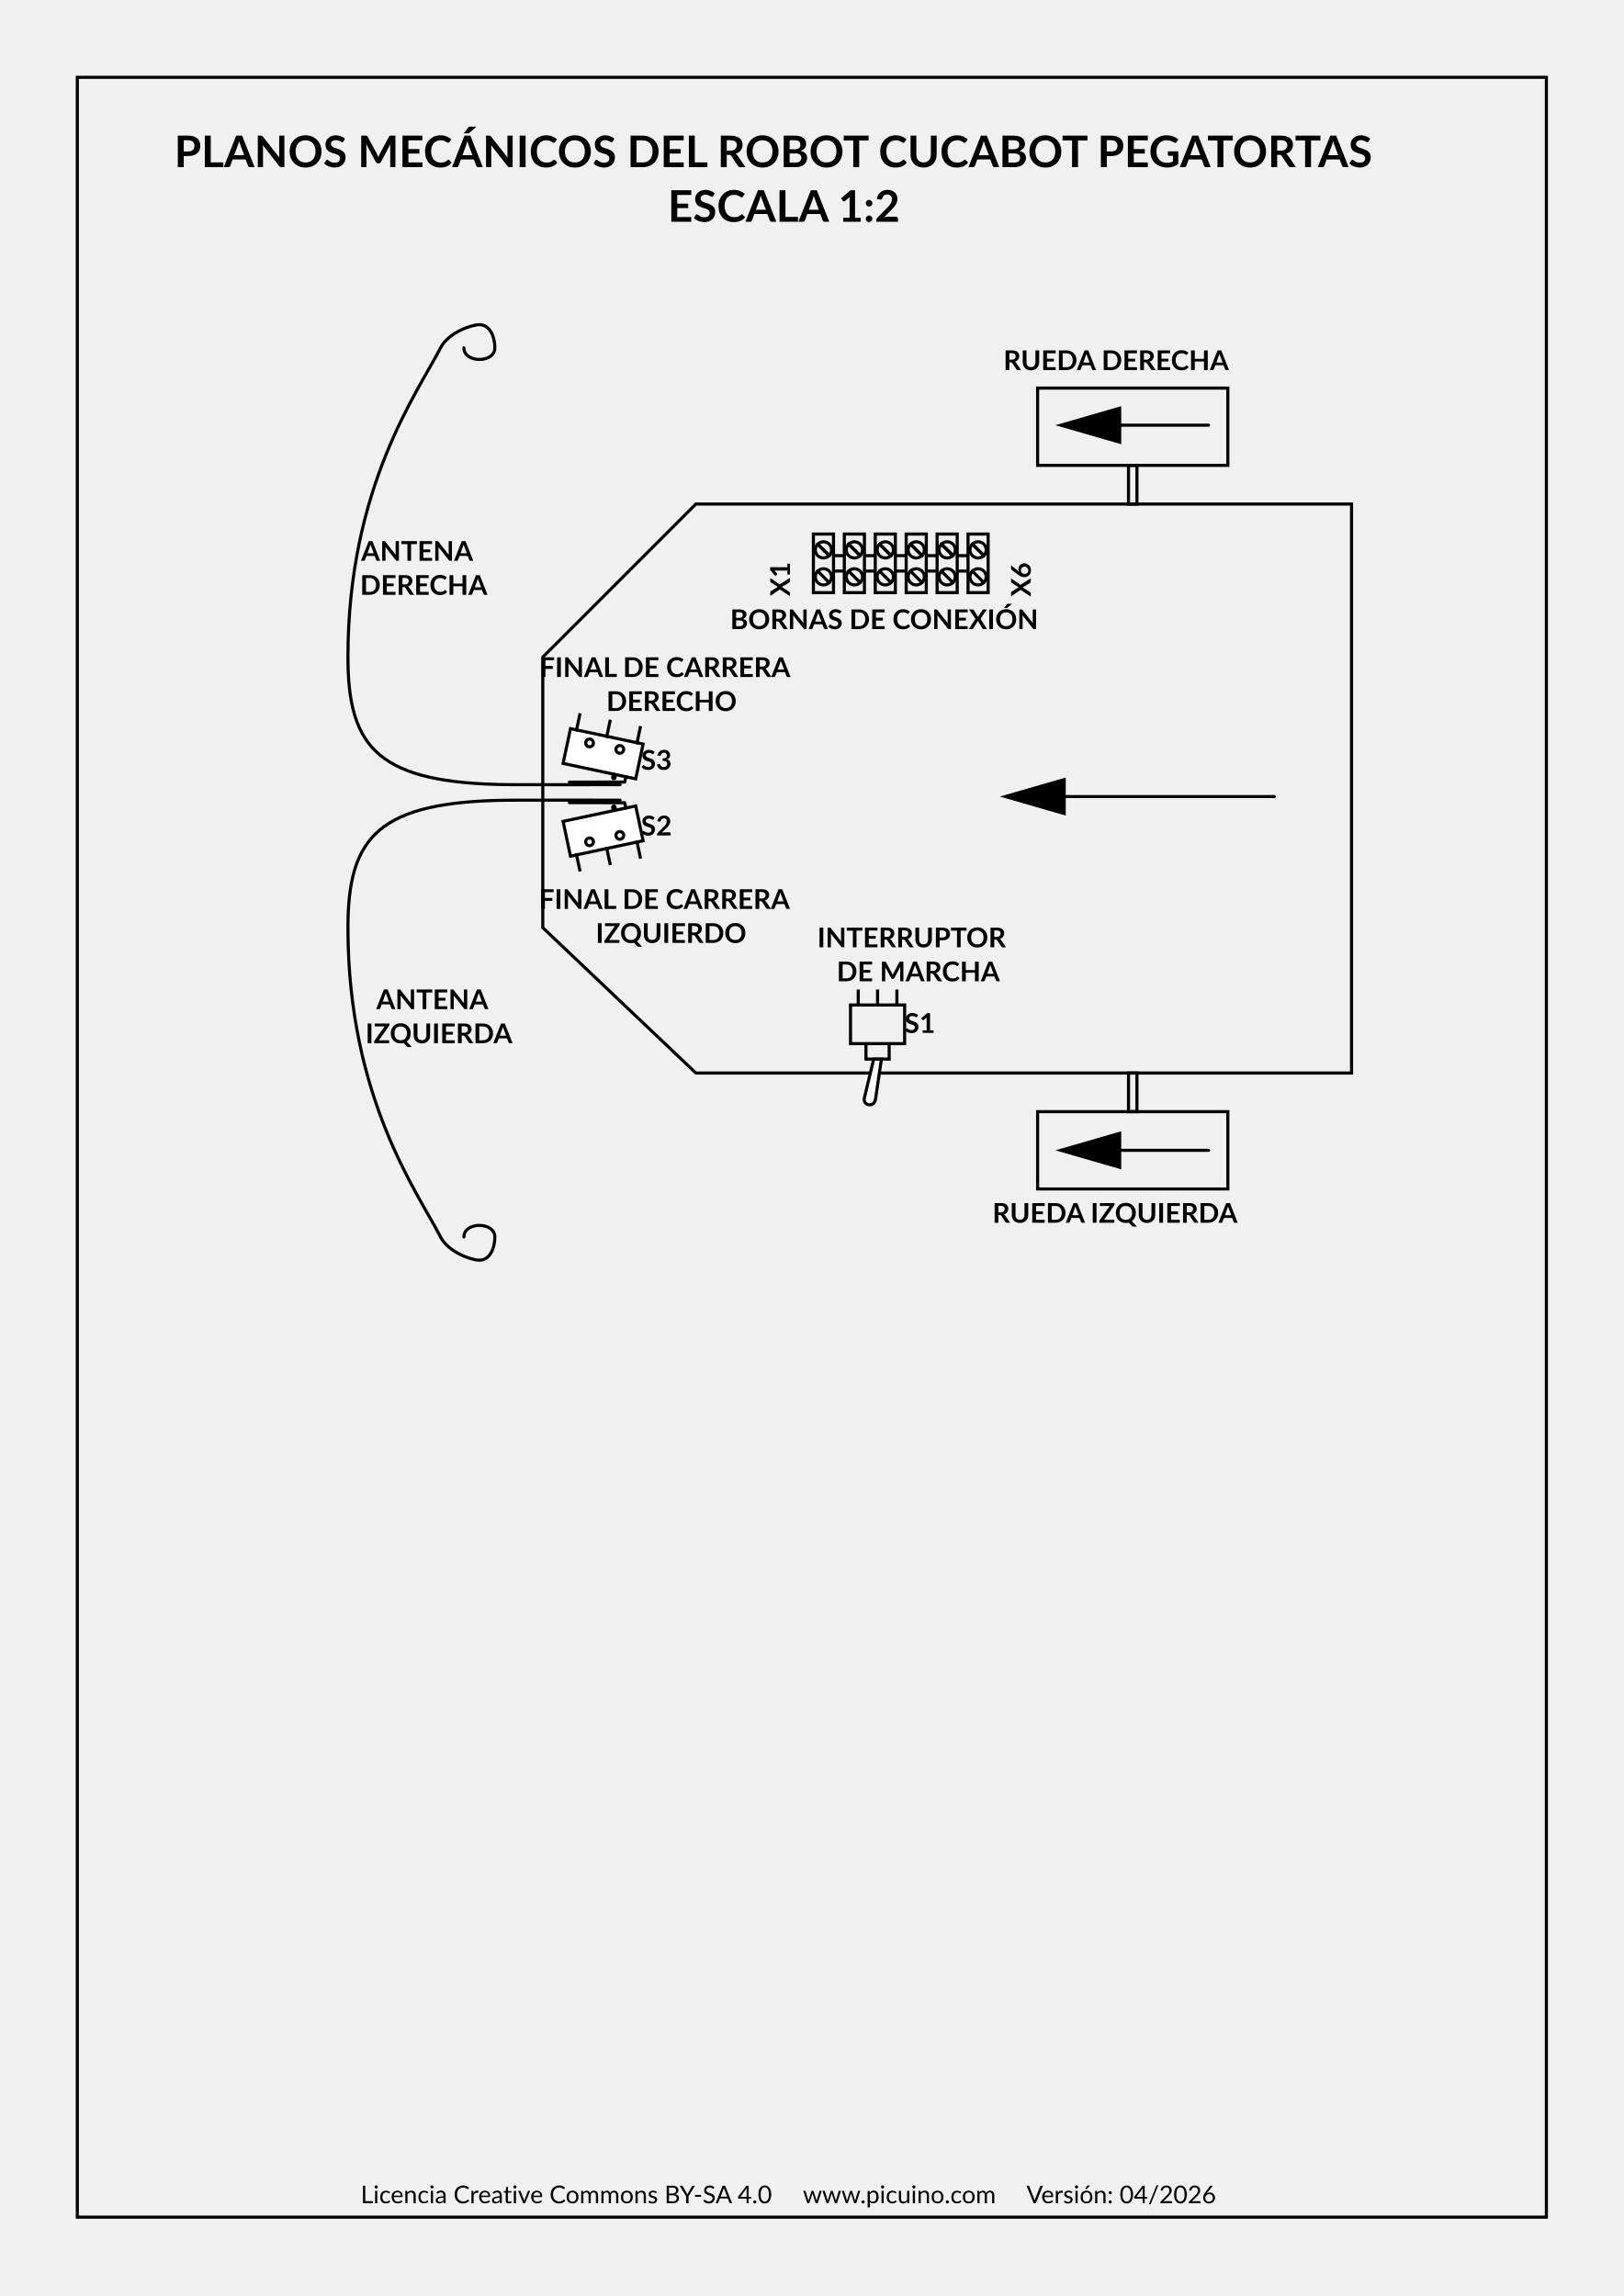
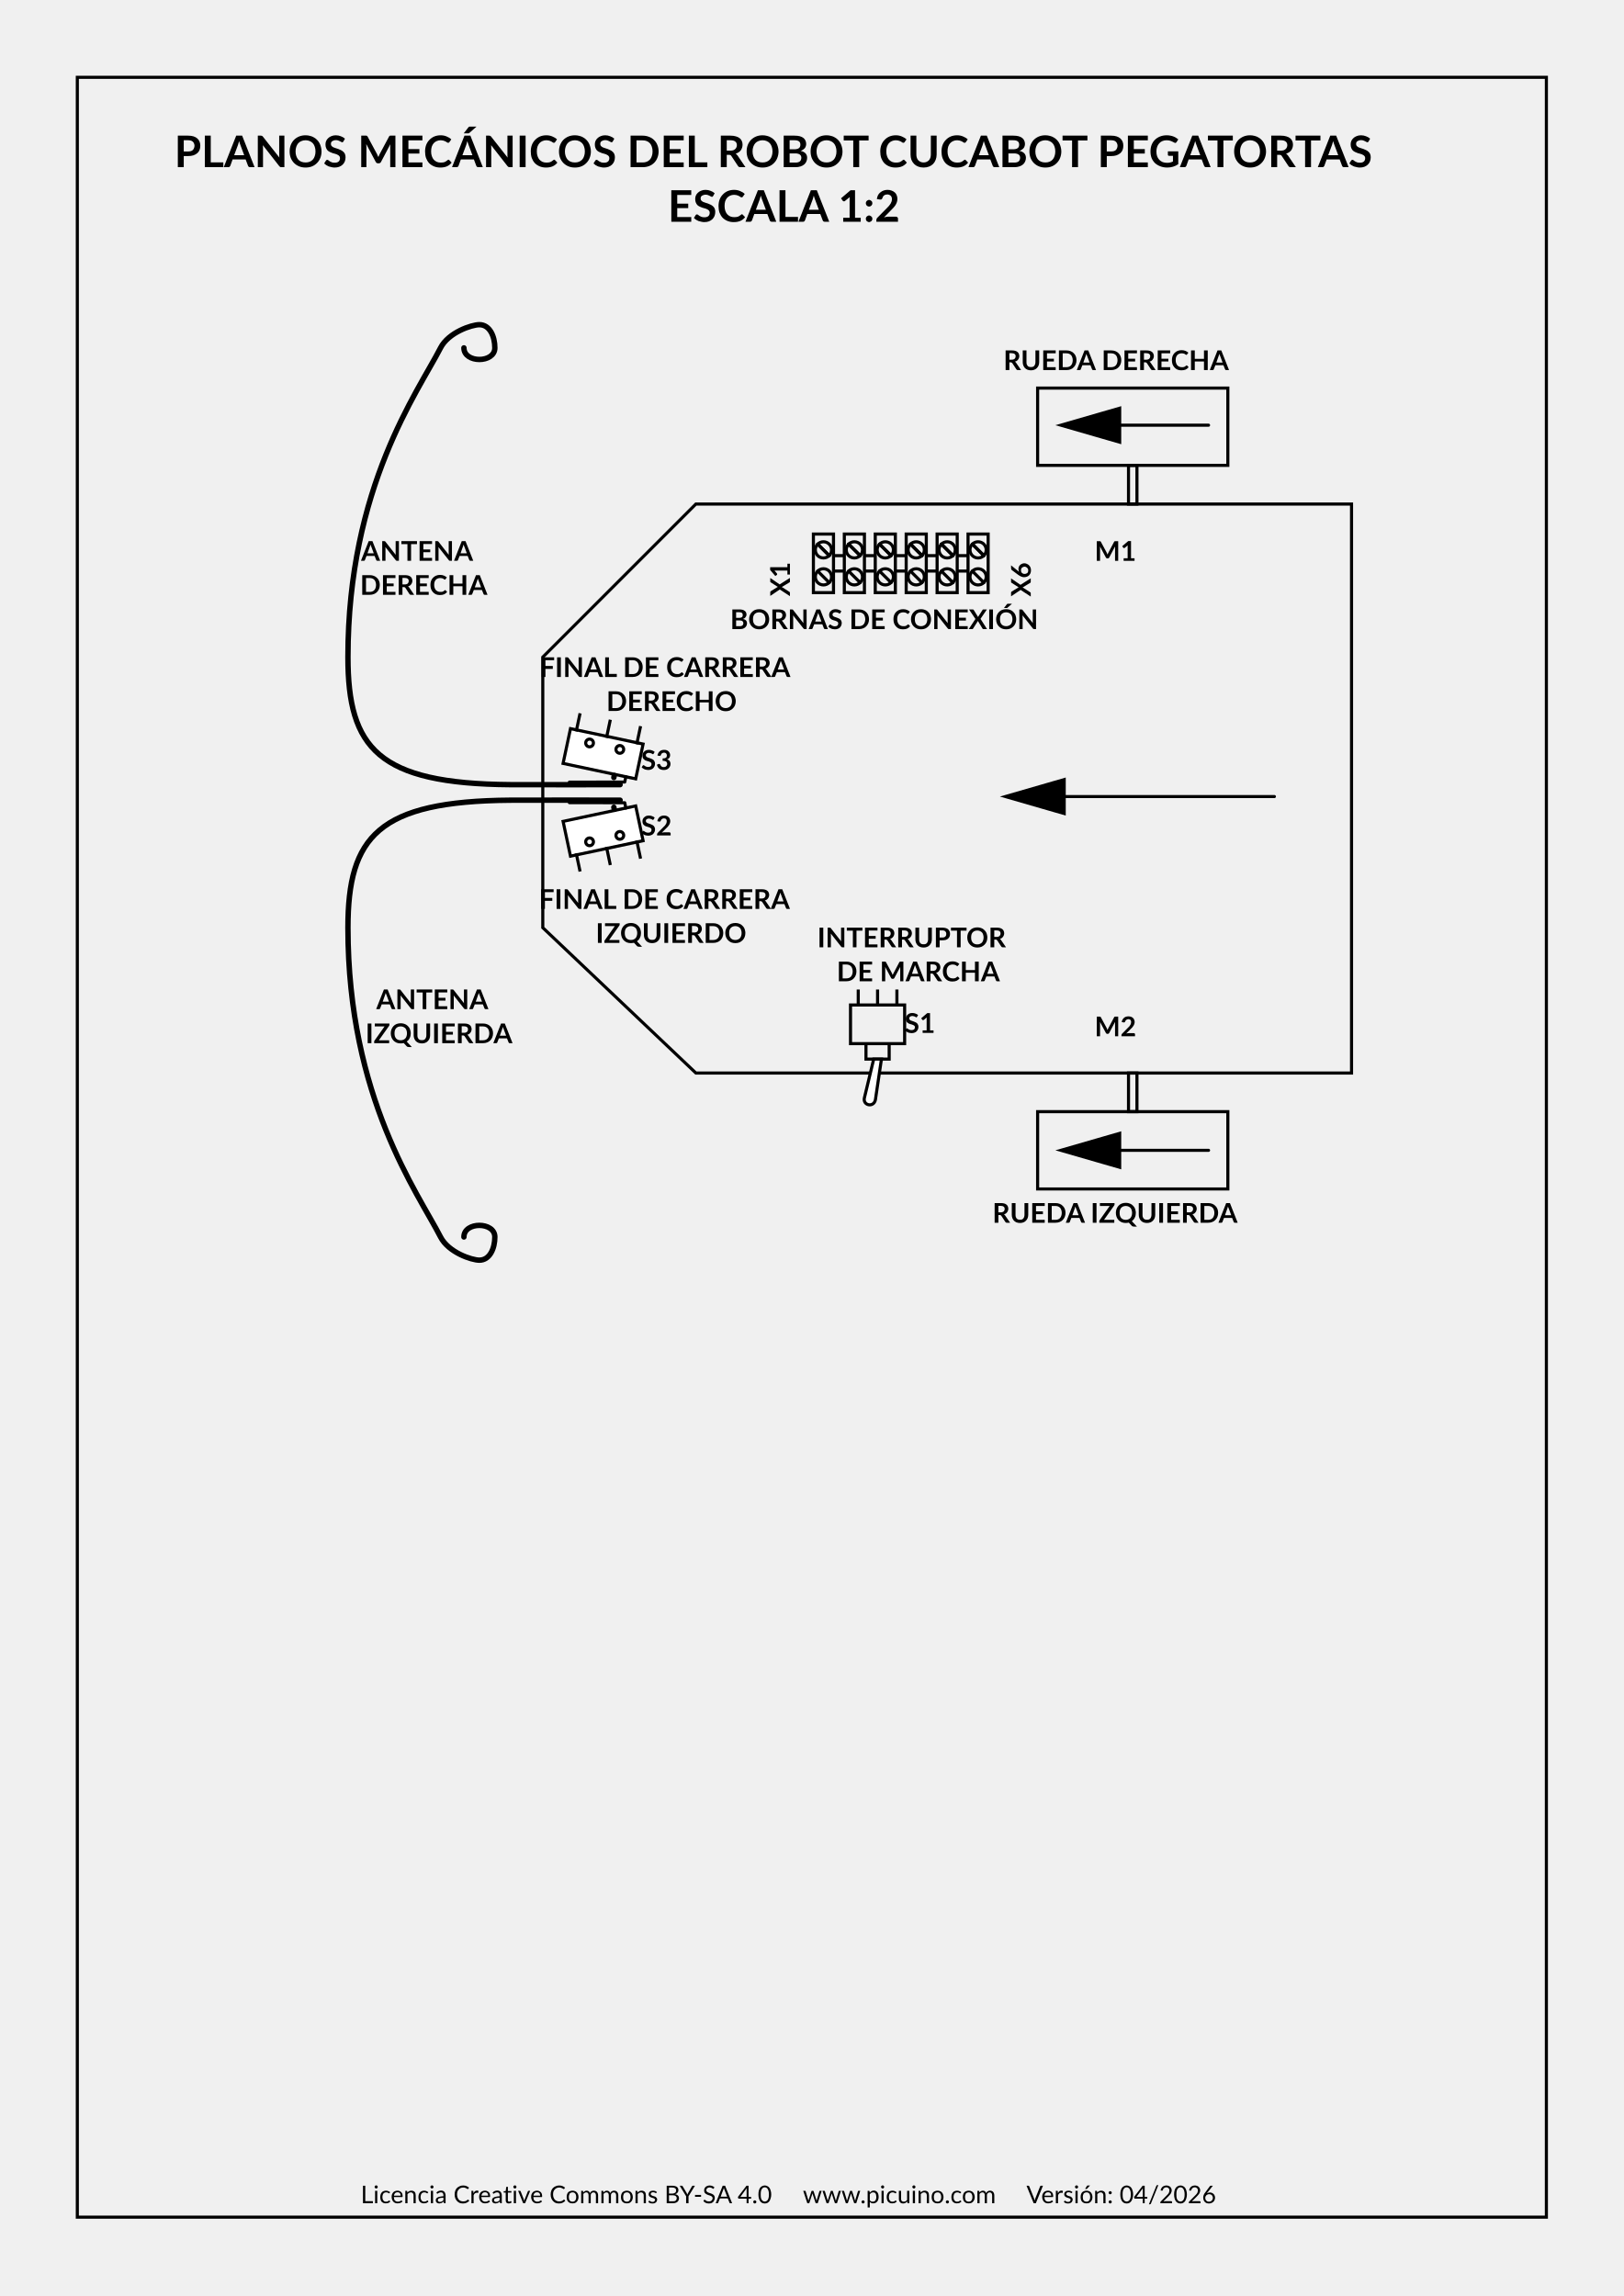
<svg xmlns="http://www.w3.org/2000/svg" width="210mm" height="297mm" viewBox="0 0 210 297" version="1.1" id="svg1">
  <defs id="defs1">
    <rect x="411.969" y="1073.386" width="162.52" height="22.677" id="rect10" />
    <marker style="overflow:visible" id="Triangle" refX="0" refY="0" orient="auto-start-reverse" markerWidth="4" markerHeight="2" viewBox="0 0 1 1" preserveAspectRatio="none">
      <path transform="scale(0.5)" style="fill:context-stroke;fill-rule:evenodd;stroke:context-stroke;stroke-width:1pt" d="M 5.77,0 -2.88,5 V -5 Z" id="path135" />
    </marker>
  </defs>
  <g id="layer1">
    <rect style="stroke-width:0.401;fill:none;fill-opacity:1;stroke:#000000;stroke-linecap:butt;stroke-opacity:1" id="rect128" width="190" height="277.624" x="10" y="10" transform="matrix(1,0,0,0.9970336,0,0.02966399)" />
    <g id="g54" transform="matrix(1,0,0,0.9970336,40.0004,20.02966)" style="display:inline;stroke-width:1.001">
      <g id="g20" transform="translate(-8.000005)" style="stroke-width:1.001">
        <rect style="fill:none;stroke:#000000;stroke-width:0.401;stroke-linecap:round" id="rect8" width="2.6" height="7.6" x="73.2" y="49.2" />
        <circle style="fill:none;stroke:#000000;stroke-width:0.401;stroke-linecap:round" id="path14" cx="74.5" cy="51.25" r="1.05" />
        <circle style="fill:none;stroke:#000000;stroke-width:0.401;stroke-linecap:round" id="circle14" cx="74.5" cy="54.75" r="1.05" />
        <path style="fill:none;stroke:#000000;stroke-width:0.401;stroke-linecap:round" d="m 73.758,50.508 1.485,1.485" id="path15" />
        <path style="fill:none;stroke:#000000;stroke-width:0.401;stroke-linecap:round" d="m 73.758,50.508 1.485,1.485" id="path16" />
        <path style="fill:none;stroke:#000000;stroke-width:0.401;stroke-linecap:round" d="m 73.758,54.008 1.485,1.485" id="path17" />
        <path style="fill:none;stroke:#000000;stroke-width:0.401;stroke-linecap:butt" d="M 75.8,52 H 77.2" id="path18" />
        <path style="fill:none;stroke:#000000;stroke-width:0.401;stroke-linecap:butt" d="m 75.8,54 h 1.4" id="path19" />
      </g>
      <g id="g28" transform="translate(-4)" style="stroke-width:1.001">
        <rect style="fill:none;stroke:#000000;stroke-width:0.401;stroke-linecap:round" id="rect20" width="2.6" height="7.6" x="73.2" y="49.2" />
        <circle style="fill:none;stroke:#000000;stroke-width:0.401;stroke-linecap:round" id="circle23" cx="74.5" cy="51.25" r="1.05" />
        <circle style="fill:none;stroke:#000000;stroke-width:0.401;stroke-linecap:round" id="circle24" cx="74.5" cy="54.75" r="1.05" />
        <path style="fill:none;stroke:#000000;stroke-width:0.401;stroke-linecap:round" d="m 73.758,50.508 1.485,1.485" id="path24" />
        <path style="fill:none;stroke:#000000;stroke-width:0.401;stroke-linecap:round" d="m 73.758,50.508 1.485,1.485" id="path25" />
        <path style="fill:none;stroke:#000000;stroke-width:0.401;stroke-linecap:round" d="m 73.758,54.008 1.485,1.485" id="path26" />
        <path style="fill:none;stroke:#000000;stroke-width:0.401;stroke-linecap:butt" d="M 75.8,52 H 77.2" id="path27" />
        <path style="fill:none;stroke:#000000;stroke-width:0.401;stroke-linecap:butt" d="m 75.8,54 h 1.4" id="path28" />
      </g>
      <g id="g33" style="stroke-width:1.001">
        <rect style="fill:none;stroke:#000000;stroke-width:0.401;stroke-linecap:round" id="rect28" width="2.6" height="7.6" x="73.2" y="49.2" />
        <circle style="fill:none;stroke:#000000;stroke-width:0.401;stroke-linecap:round" id="circle28" cx="74.5" cy="51.25" r="1.05" />
        <circle style="fill:none;stroke:#000000;stroke-width:0.401;stroke-linecap:round" id="circle29" cx="74.5" cy="54.75" r="1.05" />
        <path style="fill:none;stroke:#000000;stroke-width:0.401;stroke-linecap:round" d="m 73.758,50.508 1.485,1.485" id="path29" />
        <path style="fill:none;stroke:#000000;stroke-width:0.401;stroke-linecap:round" d="m 73.758,50.508 1.485,1.485" id="path30" />
        <path style="fill:none;stroke:#000000;stroke-width:0.401;stroke-linecap:round" d="m 73.758,54.008 1.485,1.485" id="path31" />
        <path style="fill:none;stroke:#000000;stroke-width:0.401;stroke-linecap:butt" d="M 75.8,52 H 77.2" id="path32" />
        <path style="fill:none;stroke:#000000;stroke-width:0.401;stroke-linecap:butt" d="m 75.8,54 h 1.4" id="path33" />
      </g>
      <g id="g38" transform="translate(3.999994)" style="stroke-width:1.001">
        <rect style="fill:none;stroke:#000000;stroke-width:0.401;stroke-linecap:round" id="rect33" width="2.6" height="7.6" x="73.2" y="49.2" />
        <circle style="fill:none;stroke:#000000;stroke-width:0.401;stroke-linecap:round" id="circle33" cx="74.5" cy="51.25" r="1.05" />
        <circle style="fill:none;stroke:#000000;stroke-width:0.401;stroke-linecap:round" id="circle34" cx="74.5" cy="54.75" r="1.05" />
        <path style="fill:none;stroke:#000000;stroke-width:0.401;stroke-linecap:round" d="m 73.758,50.508 1.485,1.485" id="path34" />
        <path style="fill:none;stroke:#000000;stroke-width:0.401;stroke-linecap:round" d="m 73.758,50.508 1.485,1.485" id="path35" />
        <path style="fill:none;stroke:#000000;stroke-width:0.401;stroke-linecap:round" d="m 73.758,54.008 1.485,1.485" id="path36" />
        <path style="fill:none;stroke:#000000;stroke-width:0.401;stroke-linecap:butt" d="M 75.8,52 H 77.2" id="path37" />
        <path style="fill:none;stroke:#000000;stroke-width:0.401;stroke-linecap:butt" d="m 75.8,54 h 1.4" id="path38" />
      </g>
      <g id="g43" transform="translate(7.999992)" style="stroke-width:1.001">
        <rect style="fill:none;stroke:#000000;stroke-width:0.401;stroke-linecap:round" id="rect38" width="2.6" height="7.6" x="73.2" y="49.2" />
        <circle style="fill:none;stroke:#000000;stroke-width:0.401;stroke-linecap:round" id="circle38" cx="74.5" cy="51.25" r="1.05" />
        <circle style="fill:none;stroke:#000000;stroke-width:0.401;stroke-linecap:round" id="circle39" cx="74.5" cy="54.75" r="1.05" />
        <path style="fill:none;stroke:#000000;stroke-width:0.401;stroke-linecap:round" d="m 73.758,50.508 1.485,1.485" id="path39" />
        <path style="fill:none;stroke:#000000;stroke-width:0.401;stroke-linecap:round" d="m 73.758,50.508 1.485,1.485" id="path40" />
        <path style="fill:none;stroke:#000000;stroke-width:0.401;stroke-linecap:round" d="m 73.758,54.008 1.485,1.485" id="path41" />
        <path style="fill:none;stroke:#000000;stroke-width:0.401;stroke-linecap:butt" d="M 75.8,52 H 77.2" id="path42" />
        <path style="fill:none;stroke:#000000;stroke-width:0.401;stroke-linecap:butt" d="m 75.8,54 h 1.4" id="path43" />
      </g>
      <g id="g48" transform="translate(11.99999)" style="stroke-width:1.001">
        <rect style="fill:none;stroke:#000000;stroke-width:0.401;stroke-linecap:round" id="rect43" width="2.6" height="7.6" x="73.2" y="49.2" />
        <circle style="fill:none;stroke:#000000;stroke-width:0.401;stroke-linecap:round" id="circle43" cx="74.5" cy="51.25" r="1.05" />
        <circle style="fill:none;stroke:#000000;stroke-width:0.401;stroke-linecap:round" id="circle44" cx="74.5" cy="54.75" r="1.05" />
        <path style="fill:none;stroke:#000000;stroke-width:0.401;stroke-linecap:round" d="m 73.758,50.508 1.485,1.485" id="path44" />
        <path style="fill:none;stroke:#000000;stroke-width:0.401;stroke-linecap:round" d="m 73.758,50.508 1.485,1.485" id="path45" />
        <path style="fill:none;stroke:#000000;stroke-width:0.401;stroke-linecap:round" d="m 73.758,54.008 1.485,1.485" id="path46" />
      </g>
    </g>
    <text xml:space="preserve" style="font-weight:bold;font-size:3.523px;font-family:Lato;-inkscape-font-specification:'Lato Bold';text-align:center;writing-mode:lr-tb;direction:ltr;text-anchor:middle;fill:#000000;fill-opacity:1;stroke:none;stroke-width:0.4;stroke-linecap:butt" x="116.327" y="81.499" id="text124" transform="scale(1.001486,0.9985157)">
      <tspan id="tspan124" style="font-size:3.523px;fill:#000000;fill-opacity:1;stroke:none;stroke-width:0.4" x="116.327" y="81.499">BORNAS DE CONEXIÓN</tspan>
    </text>
    <text xml:space="preserve" style="font-weight:bold;font-size:3.523px;font-family:Lato;-inkscape-font-specification:'Lato Bold';text-align:center;writing-mode:lr-tb;direction:ltr;text-anchor:middle;fill:#000000;fill-opacity:1;stroke:none;stroke-width:0.4;stroke-linecap:butt" x="146.283" y="47.942" id="text125" transform="scale(1.001486,0.9985157)">
      <tspan id="tspan125" style="font-size:3.523px;fill:#000000;fill-opacity:1;stroke:none;stroke-width:0.4" x="146.283" y="47.942">RUEDA DERECHA</tspan>
    </text>
    <text xml:space="preserve" style="font-weight:bold;font-size:3.523px;font-family:Lato;-inkscape-font-specification:'Lato Bold';text-align:center;writing-mode:lr-tb;direction:ltr;text-anchor:middle;fill:#000000;fill-opacity:1;stroke:none;stroke-width:0.4;stroke-linecap:butt" x="146.131" y="158.405" id="text126" transform="scale(1.001486,0.9985157)">
      <tspan id="tspan126" style="font-size:3.523px;fill:#000000;fill-opacity:1;stroke:none;stroke-width:0.4" x="146.131" y="158.405">RUEDA IZQUIERDA</tspan>
    </text>
    <text xml:space="preserve" style="font-weight:bold;font-size:12.7px;font-family:Lato;-inkscape-font-specification:'Lato Bold';writing-mode:lr-tb;direction:ltr;fill:#000000;stroke-width:0;fill-opacity:1;stroke:none" x="25.026" y="20.242" id="text1">
      <tspan id="tspan1" style="stroke-width:0;fill:#000000;fill-opacity:1;stroke:none" x="25.026" y="20.242" />
    </text>
    <text xml:space="preserve" style="font-weight:bold;font-size:5.644px;font-family:Lato;-inkscape-font-specification:'Lato Bold';text-align:center;writing-mode:lr-tb;direction:ltr;text-anchor:middle;fill:#000000;fill-opacity:1;stroke:none;stroke-width:0" x="104.814" y="21.626" id="text2">
      <tspan id="tspan2" style="font-size:5.644px;stroke-width:0" x="104.814" y="21.626">PLANOS MECÁNICOS DEL ROBOT CUCABOT PEGATORTAS</tspan>
      <tspan style="font-size:5.644px;stroke-width:0" x="104.814" y="28.682" id="tspan11">ESCALA 1:2</tspan>
    </text>
    <text xml:space="preserve" style="font-weight:normal;font-size:3.175px;font-family:Lato;-inkscape-font-specification:Lato;text-align:center;writing-mode:lr-tb;direction:ltr;text-anchor:middle;fill:#000000;fill-opacity:1;stroke:none;stroke-width:0.4;stroke-dasharray:none;stroke-opacity:1;font-style:normal;font-stretch:normal;font-variant:normal" x="104" y="285" id="text9">
      <tspan style="fill:#000000;fill-opacity:1;stroke:none;stroke-width:0.4;-inkscape-font-specification:Lato;font-family:Lato;font-weight:normal;font-style:normal;font-stretch:normal;font-variant:normal;font-size:3.175px" x="104" y="285" id="tspan10">Licencia Creative Commons BY-SA 4.0     www.picuino.com     Versión: 04/2026</tspan>
    </text>
    <text xml:space="preserve" transform="scale(0.2645833)" id="text10" style="font-weight:bold;font-size:21.333px;font-family:Lato;-inkscape-font-specification:'Lato Bold';writing-mode:lr-tb;direction:ltr;white-space:pre;shape-inside:url(#rect10);display:inline;fill:#000000;fill-opacity:1;stroke:none;stroke-width:1.512;stroke-dasharray:none;stroke-opacity:1" />
    <path id="rect1" style="fill:none;stroke:#000000;stroke-width:0.4;stroke-linecap:round" d="M 90,65.2 H 174.8 V 138.8 H 90 L 70.2,120 V 102 85 Z" />
    <g id="g4" transform="matrix(0.9920001,0,0,0.999894,5.041219,20.004)" style="stroke-width:1.004">
      <rect style="fill:none;stroke:#000000;stroke-width:0.402;stroke-linecap:round" id="rect2" width="24.8" height="10" x="130.2" y="30.2" />
      <rect style="fill:none;stroke:#000000;stroke-width:0.402;stroke-linecap:round" id="rect4" width="1.1" height="5" x="142.05" y="40.2" />
    </g>
    <rect style="fill:none;stroke:#000000;stroke-width:0.4;stroke-linecap:round" id="rect5" width="24.602" height="9.999" x="134.2" y="-153.799" transform="scale(1,-1)" />
    <rect style="fill:none;stroke:#000000;stroke-width:0.4;stroke-linecap:round" id="rect6" width="1.091" height="4.999" x="145.955" y="-143.8" transform="scale(1,-1)" />
    <text xml:space="preserve" style="font-weight:bold;font-size:3.523px;font-family:Lato;-inkscape-font-specification:'Lato Bold';text-align:center;writing-mode:lr-tb;direction:ltr;text-anchor:middle;fill:#000000;fill-opacity:1;stroke:none;stroke-width:0.4;stroke-linecap:butt" x="-72.709" y="133.508" id="text7" transform="matrix(0,-1.001486,0.9985157,0,0,0)">
      <tspan id="tspan7" style="font-size:3.523px;fill:#000000;fill-opacity:1;stroke:none;stroke-width:0.4" x="-72.709" y="133.508">X6</tspan>
    </text>
    <text xml:space="preserve" style="font-weight:bold;font-size:3.523px;font-family:Lato;-inkscape-font-specification:'Lato Bold';text-align:center;writing-mode:lr-tb;direction:ltr;text-anchor:middle;fill:#000000;fill-opacity:1;stroke:none;stroke-width:0.4;stroke-linecap:butt" x="-72.657" y="102.318" id="text8" transform="matrix(0,-1.001486,0.9985157,0,0,0)">
      <tspan style="font-size:3.523px;fill:#000000;fill-opacity:1;stroke:none;stroke-width:0.4" x="-72.657" y="102.318" id="tspan9">X1</tspan>
    </text>
    <g id="g1" transform="translate(25)">
      <path style="fill:none;stroke:#000000;stroke-width:0.4" d="M 85,130 H 92 v 5 h -7 z" id="path2" />
      <path style="fill:none;stroke:#000000;stroke-width:0.4" d="m 87,135 v 2 h 3 V 135" id="path3" />
      <path style="fill:#ffffff;fill-opacity:1;stroke:#000000;stroke-width:0.4" d="m 88,137 c 0,0 0,0 -1.2,5 -0.249,1 1.2,1.316 1.419,0.265 0.781,-5.265 0.781,-5.265 0.781,-5.265 z" id="path4" />
      <path style="fill:#ffffff;fill-opacity:1;stroke:#000000;stroke-width:0.4" d="m 86,130 2e-6,-2" id="path5" />
      <path style="fill:#ffffff;fill-opacity:1;stroke:#000000;stroke-width:0.4" d="m 91,130 v -2" id="path6" />
      <path style="fill:#ffffff;fill-opacity:1;stroke:#000000;stroke-width:0.4" d="m 88.5,130 v -2" id="path20" />
    </g>
    <text xml:space="preserve" style="font-weight:bold;font-size:3.523px;font-family:Lato;-inkscape-font-specification:'Lato Bold';text-align:center;writing-mode:lr-tb;direction:ltr;text-anchor:middle;fill:#000000;fill-opacity:1;stroke:none;stroke-width:0.4;stroke-linecap:butt" x="120.928" y="133.809" id="text20" transform="scale(1.001486,0.9985157)">
      <tspan id="tspan20" style="font-size:3.523px;fill:#000000;fill-opacity:1;stroke:none;stroke-width:0.4" x="120.928" y="133.809">S1</tspan>
    </text>
    <text xml:space="preserve" style="font-weight:bold;font-size:3.523px;font-family:Lato;-inkscape-font-specification:'Lato Bold';text-align:center;writing-mode:lr-tb;direction:ltr;text-anchor:middle;fill:#000000;fill-opacity:1;stroke:none;stroke-width:0.4;stroke-linecap:butt" x="56.859" y="72.651" id="text57" transform="scale(1.001486,0.9985157)">
      <tspan id="tspan57" style="font-size:3.523px;fill:#000000;fill-opacity:1;stroke:none;stroke-width:0.4" x="56.859" y="72.651">ANTENA</tspan>
      <tspan style="font-size:3.523px;fill:#000000;fill-opacity:1;stroke:none;stroke-width:0.4" x="56.859" y="77.054" id="tspan12">DERECHA</tspan>
    </text>
    <g id="g13" transform="translate(0,-1.5)">
      <g id="g69" transform="rotate(-168,78.23799,106.3551)">
        <rect style="fill:#ffffff;fill-opacity:1;stroke:#000000;stroke-width:0.4;stroke-dasharray:none;stroke-dashoffset:0.605" id="rect60" width="9.6" height="4.6" x="75.2" y="111.2" />
        <path style="fill:#ffffff;fill-opacity:1;stroke:#000000;stroke-width:0.4;stroke-linecap:butt;stroke-dasharray:none;stroke-dashoffset:0.605" d="M 76,115.6 V 118" id="path61" />
        <path style="fill:#ffffff;fill-opacity:1;stroke:#000000;stroke-width:0.4;stroke-linecap:butt;stroke-dasharray:none;stroke-dashoffset:0.605" d="M 80,115.6 V 118" id="path62" />
        <path style="fill:#ffffff;fill-opacity:1;stroke:#000000;stroke-width:0.4;stroke-linecap:butt;stroke-dasharray:none;stroke-dashoffset:0.605" d="M 84,115.6 V 118" id="path63" />
        <ellipse style="fill:#ffffff;fill-opacity:1;stroke:#000000;stroke-width:0.4;stroke-linecap:butt;stroke-dasharray:none;stroke-dashoffset:0.605" id="path64" cx="78" cy="114.5" rx="0.5" ry="0.5" />
        <path style="fill:none;fill-opacity:1;stroke:#000000;stroke-width:0.4;stroke-linecap:round;stroke-linejoin:round;stroke-dasharray:none;stroke-dashoffset:0.605" d="m 76.5,111.2 v -0.7 l 7,-1.5" id="path65" />
        <path style="fill:none;fill-opacity:1;stroke:#000000;stroke-width:0.7;stroke-linecap:round;stroke-linejoin:round;stroke-dasharray:none;stroke-dashoffset:0.605" d="m 78,111.046 v -0.266" id="path66" />
        <ellipse style="fill:#ffffff;fill-opacity:1;stroke:#000000;stroke-width:0.4;stroke-linecap:butt;stroke-dasharray:none;stroke-dashoffset:0.605" id="ellipse66" cx="82" cy="114.5" rx="0.5" ry="0.5" />
      </g>
    </g>
    <text xml:space="preserve" style="font-weight:bold;font-size:3.523px;font-family:Lato;-inkscape-font-specification:'Lato Bold';text-align:center;writing-mode:lr-tb;direction:ltr;text-anchor:middle;fill:#000000;fill-opacity:1;stroke:none;stroke-width:0.4;stroke-linecap:butt" x="86.911" y="99.719" id="text3" transform="scale(1.001486,0.9985157)">
      <tspan id="tspan3" style="font-size:3.523px;fill:#000000;fill-opacity:1;stroke:none;stroke-width:0.4" x="86.911" y="99.719">S3</tspan>
    </text>
    <text xml:space="preserve" style="font-weight:bold;font-size:3.523px;font-family:Lato;-inkscape-font-specification:'Lato Bold';text-align:center;writing-mode:lr-tb;direction:ltr;text-anchor:middle;fill:#000000;fill-opacity:1;stroke:none;stroke-width:0.4;stroke-linecap:butt" x="88.868" y="87.701" id="text11" transform="scale(1.001486,0.9985157)">
      <tspan id="tspan8" style="font-size:3.523px;fill:#000000;fill-opacity:1;stroke:none;stroke-width:0.4" x="88.868" y="87.701">FINAL DE CARRERA</tspan>
      <tspan style="font-size:3.523px;fill:#000000;fill-opacity:1;stroke:none;stroke-width:0.4" x="88.868" y="92.105" id="tspan13">DERECHO</tspan>
    </text>
    <text xml:space="preserve" style="font-weight:bold;font-size:3.523px;font-family:Lato;-inkscape-font-specification:'Lato Bold';text-align:center;writing-mode:lr-tb;direction:ltr;text-anchor:middle;fill:#000000;fill-opacity:1;stroke:none;stroke-width:0.4;stroke-linecap:butt" x="120.726" y="122.718" id="text11-8" transform="scale(1.001486,0.9985157)">
      <tspan id="tspan8-2" style="font-size:3.523px;fill:#000000;fill-opacity:1;stroke:none;stroke-width:0.4" x="120.726" y="122.718">INTERRUPTOR</tspan>
      <tspan style="font-size:3.523px;fill:#000000;fill-opacity:1;stroke:none;stroke-width:0.4" x="120.726" y="127.121" id="tspan13-4">DE MARCHA</tspan>
    </text>
-     <path style="fill:none;fill-opacity:1;stroke:#000000;stroke-width:0.4;stroke-linecap:round;stroke-dashoffset:0.605" d="m 80.2,101.5 c 0,0 -11.441,0.02 -14.2,0 -17.072,-0.126 -21,-4.694 -21,-16.5 0,-22 9.064,-34.314 11.976,-40 1.024,-2 4.024,-3 5.024,-3 1.357,0 2,1.541 2,3 0,2 -4,2 -4,0" id="path1" />
+     <path style="fill:none;fill-opacity:1;stroke:#000000;stroke-width:0.7;stroke-linecap:round;stroke-dashoffset:0.605;stroke-dasharray:none" d="m 80.2,101.5 c 0,0 -11.441,0.02 -14.2,0 -17.072,-0.126 -21,-4.694 -21,-16.5 0,-22 9.064,-34.314 11.976,-40 1.024,-2 4.024,-3 5.024,-3 1.357,0 2,1.541 2,3 0,2 -4,2 -4,0" id="path1" />
    <g id="g12" transform="translate(0,-1.2)">
      <g id="g11" transform="matrix(-0.9781476,0.2079117,0.2079117,0.9781476,132.6538,-18.95268)">
        <rect style="fill:#ffffff;fill-opacity:1;stroke:#000000;stroke-width:0.4;stroke-dasharray:none;stroke-dashoffset:0.605" id="rect3" width="9.6" height="4.6" x="75.2" y="111.2" />
        <path style="fill:#ffffff;fill-opacity:1;stroke:#000000;stroke-width:0.4;stroke-linecap:butt;stroke-dasharray:none;stroke-dashoffset:0.605" d="M 76,115.6 V 118" id="path7" />
        <path style="fill:#ffffff;fill-opacity:1;stroke:#000000;stroke-width:0.4;stroke-linecap:butt;stroke-dasharray:none;stroke-dashoffset:0.605" d="M 80,115.6 V 118" id="path8" />
        <path style="fill:#ffffff;fill-opacity:1;stroke:#000000;stroke-width:0.4;stroke-linecap:butt;stroke-dasharray:none;stroke-dashoffset:0.605" d="M 84,115.6 V 118" id="path9" />
        <ellipse style="fill:#ffffff;fill-opacity:1;stroke:#000000;stroke-width:0.4;stroke-linecap:butt;stroke-dasharray:none;stroke-dashoffset:0.605" id="ellipse9" cx="78" cy="114.5" rx="0.5" ry="0.5" />
        <path style="fill:none;fill-opacity:1;stroke:#000000;stroke-width:0.4;stroke-linecap:round;stroke-linejoin:round;stroke-dasharray:none;stroke-dashoffset:0.605" d="m 76.5,111.2 v -0.7 l 7,-1.5" id="path10" />
        <path style="fill:none;fill-opacity:1;stroke:#000000;stroke-width:0.7;stroke-linecap:round;stroke-linejoin:round;stroke-dasharray:none;stroke-dashoffset:0.605" d="m 78,111.046 v -0.266" id="path11" />
        <ellipse style="fill:#ffffff;fill-opacity:1;stroke:#000000;stroke-width:0.4;stroke-linecap:butt;stroke-dasharray:none;stroke-dashoffset:0.605" id="ellipse11" cx="82" cy="114.5" rx="0.5" ry="0.5" />
      </g>
    </g>
    <text xml:space="preserve" style="font-weight:bold;font-size:3.523px;font-family:Lato;-inkscape-font-specification:'Lato Bold';text-align:center;writing-mode:lr-tb;direction:ltr;text-anchor:middle;fill:#000000;fill-opacity:1;stroke:none;stroke-width:0.4;stroke-linecap:butt" x="86.911" y="108.232" id="text14" transform="scale(1.001486,0.9985157)">
      <tspan id="tspan14" style="font-size:3.523px;fill:#000000;fill-opacity:1;stroke:none;stroke-width:0.4" x="86.911" y="108.232">S2</tspan>
    </text>
    <text xml:space="preserve" style="font-weight:bold;font-size:3.523px;font-family:Lato;-inkscape-font-specification:'Lato Bold';text-align:center;writing-mode:lr-tb;direction:ltr;text-anchor:middle;fill:#000000;fill-opacity:1;stroke:none;stroke-width:0.4;stroke-linecap:butt" x="88.799" y="117.746" id="text16" transform="scale(1.001486,0.9985157)">
      <tspan id="tspan15" style="font-size:3.523px;fill:#000000;fill-opacity:1;stroke:none;stroke-width:0.4" x="88.799" y="117.746">FINAL DE CARRERA</tspan>
      <tspan style="font-size:3.523px;fill:#000000;fill-opacity:1;stroke:none;stroke-width:0.4" x="88.799" y="122.149" id="tspan16">IZQUIERDO</tspan>
    </text>
-     <path style="fill:none;fill-opacity:1;stroke:#000000;stroke-width:0.4;stroke-linecap:round;stroke-dashoffset:0.605" d="m 80.2,103.509 c 0,0 -11.441,-0.02 -14.2,0 -17.072,0.126 -21,4.694 -21,16.5 0,22 9.064,34.314 11.976,40 1.024,2 4.024,3 5.024,3 1.357,0 2,-1.541 2,-3 0,-2 -4,-2 -4,0" id="path21" />
+     <path style="fill:none;fill-opacity:1;stroke:#000000;stroke-width:0.7;stroke-linecap:round;stroke-dashoffset:0.605;stroke-dasharray:none" d="m 80.2,103.509 c 0,0 -11.441,-0.02 -14.2,0 -17.072,0.126 -21,4.694 -21,16.5 0,22 9.064,34.314 11.976,40 1.024,2 4.024,3 5.024,3 1.357,0 2,-1.541 2,-3 0,-2 -4,-2 -4,0" id="path21" />
    <text xml:space="preserve" style="font-weight:bold;font-size:3.523px;font-family:Lato;-inkscape-font-specification:'Lato Bold';text-align:center;writing-mode:lr-tb;direction:ltr;text-anchor:middle;fill:#000000;fill-opacity:1;stroke:none;stroke-width:0.4;stroke-linecap:butt" x="58.825" y="130.737" id="text22" transform="scale(1.001486,0.9985157)">
      <tspan id="tspan21" style="font-size:3.523px;fill:#000000;fill-opacity:1;stroke:none;stroke-width:0.4" x="58.825" y="130.737">ANTENA</tspan>
      <tspan style="font-size:3.523px;fill:#000000;fill-opacity:1;stroke:none;stroke-width:0.4" x="58.825" y="135.14" id="tspan22">IZQUIERDA</tspan>
    </text>
    <path style="fill:none;stroke:#000000;stroke-width:0.4;stroke-linecap:round;stroke-linejoin:round;stroke-dasharray:none;stroke-dashoffset:0.605;marker-end:url(#Triangle)" d="M 156.307,55 H 142.176" id="path12" />
    <path style="fill:none;stroke:#000000;stroke-width:0.4;stroke-linecap:round;stroke-linejoin:round;stroke-dasharray:none;stroke-dashoffset:0.605;marker-end:url(#Triangle)" d="M 156.307,148.8 H 142.176" id="path13" />
    <path style="fill:none;stroke:#000000;stroke-width:0.4;stroke-linecap:round;stroke-linejoin:round;stroke-dasharray:none;stroke-dashoffset:0.605;marker-end:url(#Triangle)" d="M 164.822,103.038 H 135" id="path22" />
+     <text xml:space="preserve" style="font-weight:bold;font-size:3.523px;font-family:Lato;-inkscape-font-specification:'Lato Bold';text-align:center;writing-mode:lr-tb;direction:ltr;text-anchor:middle;fill:#000000;fill-opacity:1;stroke:none;stroke-width:0.4;stroke-linecap:butt" x="146.189" y="134.246" id="text4" transform="scale(1.001486,0.9985157)">
+       <tspan id="tspan4" style="font-size:3.523px;fill:#000000;fill-opacity:1;stroke:none;stroke-width:0.4" x="146.189" y="134.246">M2</tspan>
+     </text>
+     <text xml:space="preserve" style="font-weight:bold;font-size:3.523px;font-family:Lato;-inkscape-font-specification:'Lato Bold';text-align:center;writing-mode:lr-tb;direction:ltr;text-anchor:middle;fill:#000000;fill-opacity:1;stroke:none;stroke-width:0.4;stroke-linecap:butt" x="146.189" y="72.654" id="text5" transform="scale(1.001486,0.9985157)">
+       <tspan id="tspan5" style="font-size:3.523px;fill:#000000;fill-opacity:1;stroke:none;stroke-width:0.4" x="146.189" y="72.654">M1</tspan>
+     </text>
  </g>
</svg>
